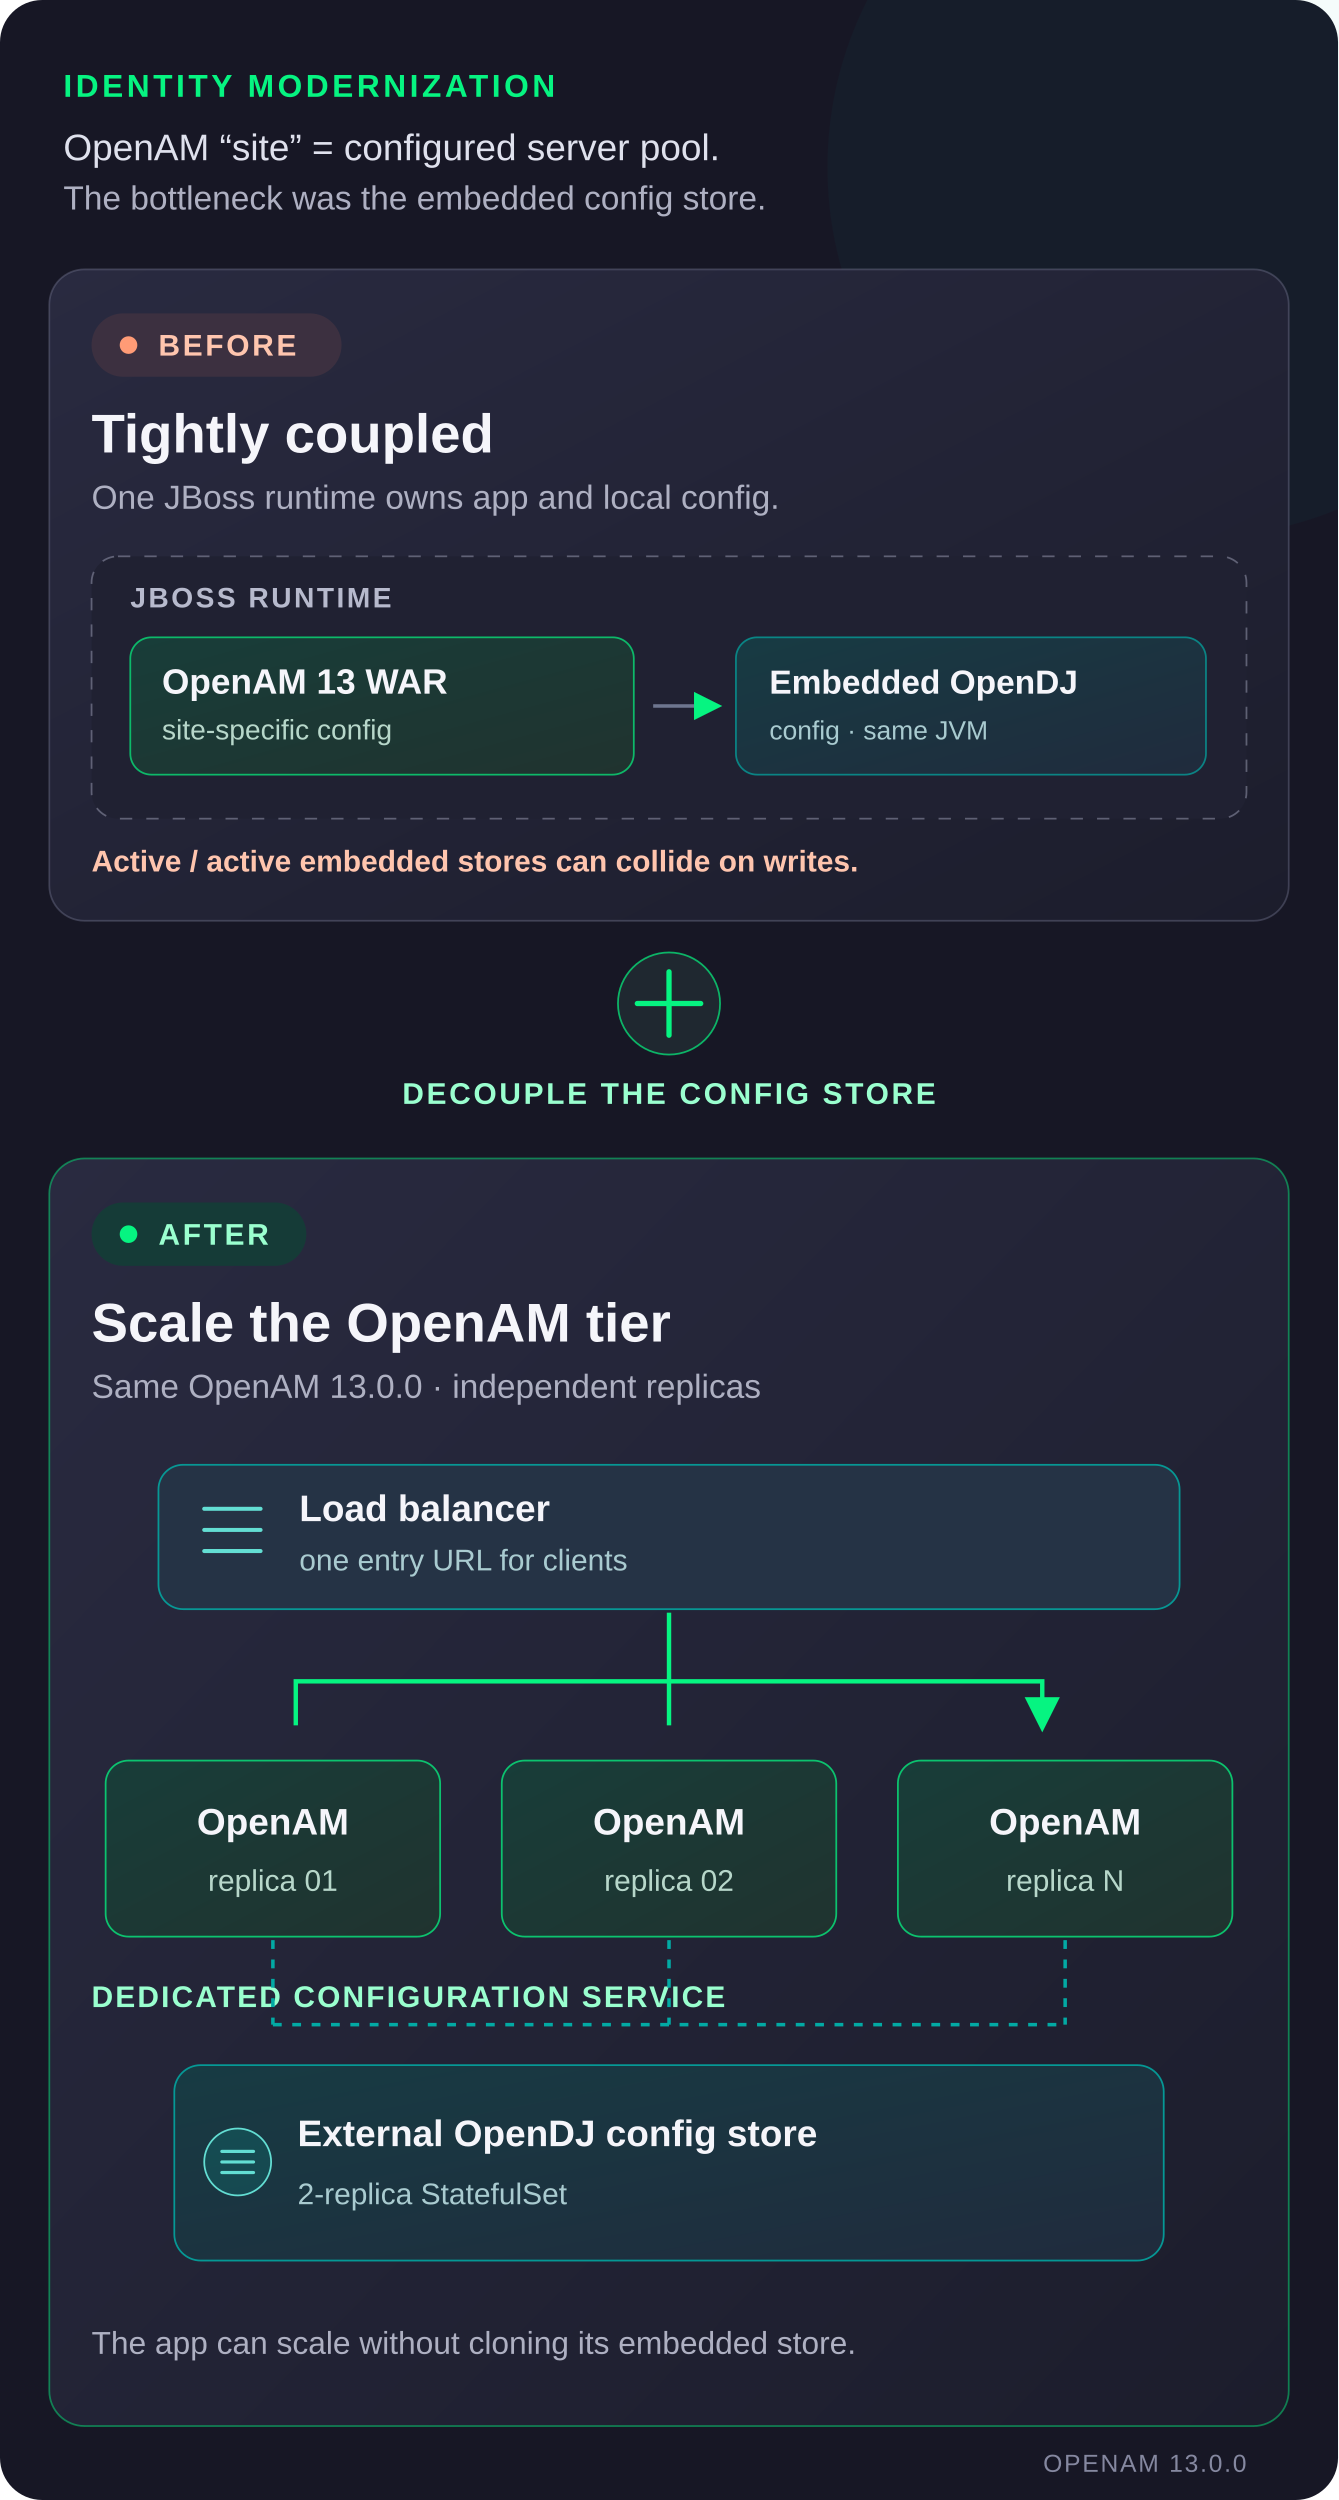
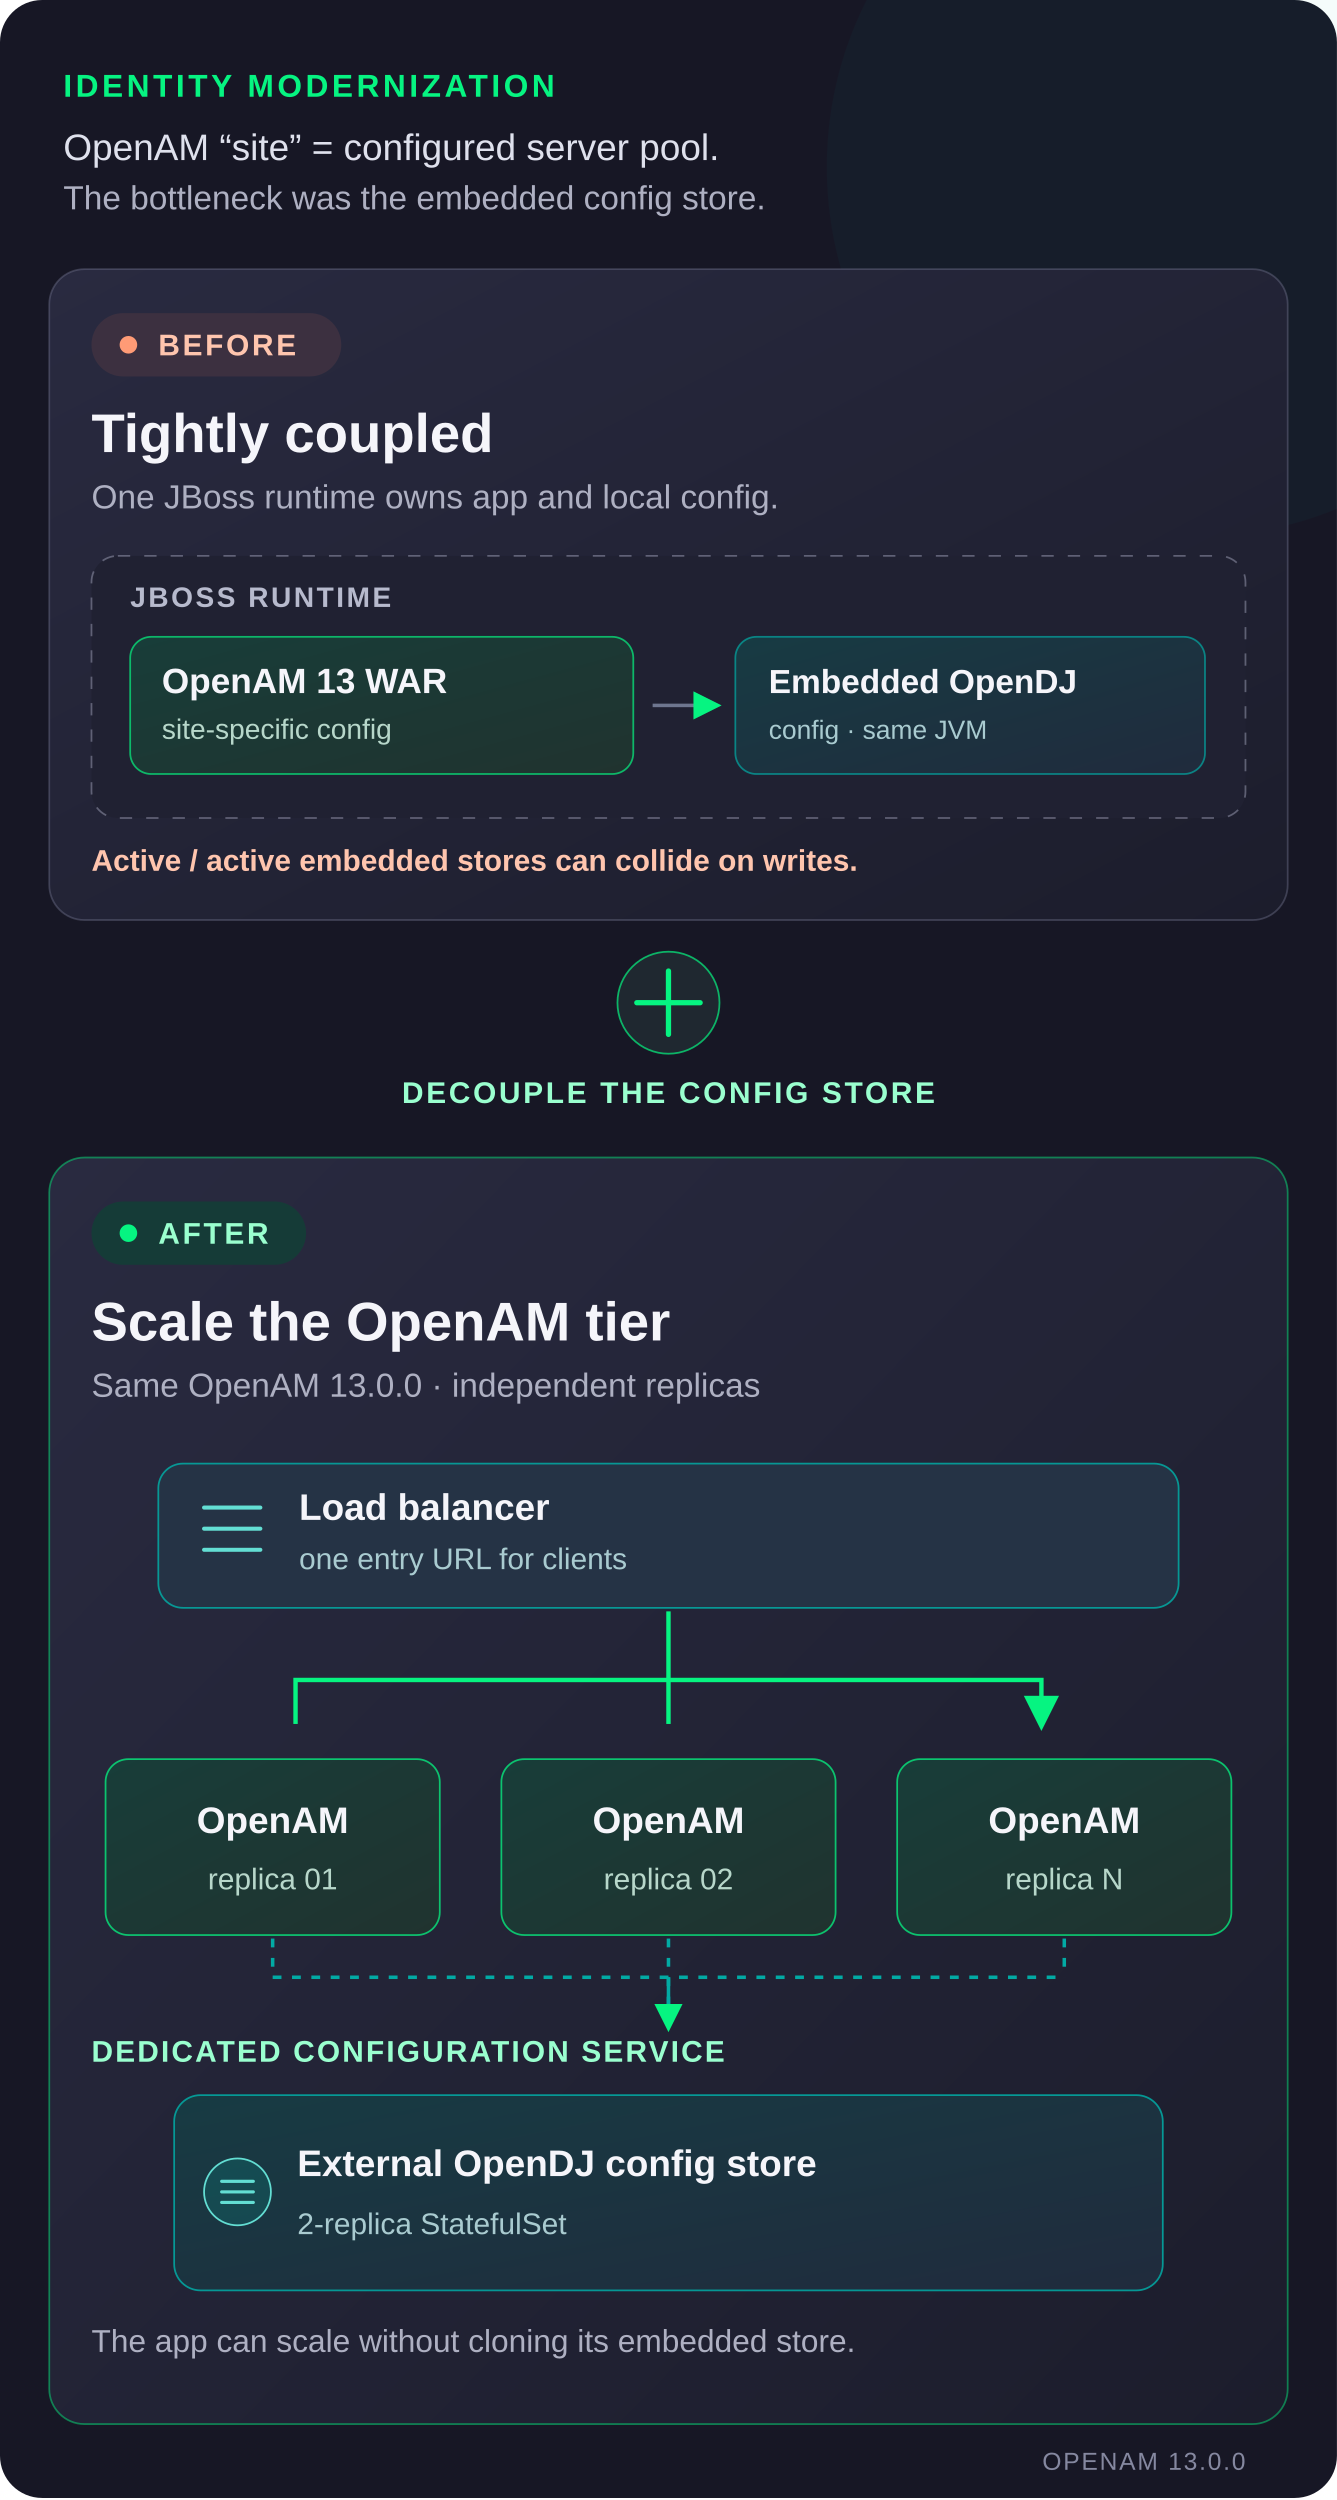
- <svg xmlns="http://www.w3.org/2000/svg" viewBox="0 0 760 1420" role="img" aria-labelledby="title desc">
+ <svg xmlns="http://www.w3.org/2000/svg" viewBox="0 0 600 1122" role="img" aria-labelledby="title desc">
  <defs>
    <linearGradient id="panel" x1="0" y1="0" x2="1" y2="1">
      <stop stop-color="#292a40" />
      <stop offset="1" stop-color="#1c1d2c" />
    </linearGradient>
    <linearGradient id="openam" x1="0" y1="0" x2="1" y2="1">
      <stop stop-color="#183d39" />
      <stop offset="1" stop-color="#20332f" />
    </linearGradient>
    <linearGradient id="directory" x1="0" y1="0" x2="1" y2="1">
      <stop stop-color="#173b43" />
      <stop offset="1" stop-color="#202b3d" />
    </linearGradient>
    <marker id="arrow" viewBox="0 0 10 10" refX="8" refY="5" markerWidth="8" markerHeight="8" orient="auto">
      <path d="M 0 0 L 10 5 L 0 10 z" fill="#06f481" />
    </marker>
  </defs>
-   <rect width="760" height="1420" rx="24" fill="#171725" />
-   <circle cx="680" cy="95" r="210" fill="#02aaa4" opacity=".04" />
-   <text x="36" y="55" fill="#06f481" font-family="Arial,sans-serif" font-size="18" font-weight="700" letter-spacing="2">IDENTITY MODERNIZATION</text>
-   <text x="36" y="91" fill="#dfe1ed" font-family="Arial,sans-serif" font-size="21">OpenAM “site” = configured server pool.</text>
-   <text x="36" y="119" fill="#aeb0c2" font-family="Arial,sans-serif" font-size="19">The bottleneck was the embedded config store.</text>
-   <rect x="28" y="153" width="704" height="370" rx="20" fill="url(#panel)" stroke="#777a95" stroke-opacity=".4" />
-   <rect x="52" y="178" width="142" height="36" rx="18" fill="#3c3040" />
-   <circle cx="73" cy="196" r="5" fill="#ff9b76" />
-   <text x="90" y="202" fill="#ffc5ae" font-family="Arial,sans-serif" font-size="17" font-weight="700" letter-spacing="1.5">BEFORE</text>
-   <text x="52" y="257" fill="#f5f5fa" font-family="Arial,sans-serif" font-size="31" font-weight="700">Tightly coupled</text>
-   <text x="52" y="289" fill="#aeb0c2" font-family="Arial,sans-serif" font-size="19">One JBoss runtime owns app and local config.</text>
-   <rect x="52" y="316" width="656" height="149" rx="15" fill="#202132" stroke="#a3a5bb" stroke-opacity=".48" stroke-dasharray="7 8" />
-   <text x="74" y="345" fill="#b7bacd" font-family="Arial,sans-serif" font-size="16" font-weight="700" letter-spacing="1.4">JBOSS RUNTIME</text>
-   <rect x="74" y="362" width="286" height="78" rx="12" fill="url(#openam)" stroke="#06f481" stroke-opacity=".7" />
-   <text x="92" y="394" fill="#f5f5fa" font-family="Arial,sans-serif" font-size="20" font-weight="700">OpenAM 13 WAR</text>
-   <text x="92" y="420" fill="#b7d7ca" font-family="Arial,sans-serif" font-size="16">site-specific config</text>
-   <path d="M371 401h36" stroke="#6e768f" stroke-width="2" marker-end="url(#arrow)" />
-   <rect x="418" y="362" width="267" height="78" rx="12" fill="url(#directory)" stroke="#02aaa4" stroke-opacity=".7" />
-   <text x="437" y="394" fill="#f5f5fa" font-family="Arial,sans-serif" font-size="19" font-weight="700">Embedded OpenDJ</text>
-   <text x="437" y="420" fill="#a9cbd0" font-family="Arial,sans-serif" font-size="15">config · same JVM</text>
-   <text x="52" y="495" fill="#ffc5ae" font-family="Arial,sans-serif" font-size="17" font-weight="700">Active / active embedded stores can collide on writes.</text>
-   <circle cx="380" cy="570" r="29" fill="#1f2830" stroke="#06f481" stroke-opacity=".7" />
-   <path d="M380 552v36M362 570h36" stroke="#06f481" stroke-width="3" stroke-linecap="round" />
-   <text x="380" y="627" text-anchor="middle" fill="#9affcf" font-family="Arial,sans-serif" font-size="17" font-weight="700" letter-spacing="1.5">DECOUPLE THE CONFIG STORE</text>
-   <rect x="28" y="658" width="704" height="720" rx="20" fill="url(#panel)" stroke="#06f481" stroke-opacity=".46" />
-   <rect x="52" y="683" width="122" height="36" rx="18" fill="#153b37" />
-   <circle cx="73" cy="701" r="5" fill="#06f481" />
-   <text x="90" y="707" fill="#9affcf" font-family="Arial,sans-serif" font-size="17" font-weight="700" letter-spacing="1.5">AFTER</text>
-   <text x="52" y="762" fill="#f5f5fa" font-family="Arial,sans-serif" font-size="31" font-weight="700">Scale the OpenAM tier</text>
-   <text x="52" y="794" fill="#aeb0c2" font-family="Arial,sans-serif" font-size="19">Same OpenAM 13.0.0 · independent replicas</text>
-   <rect x="90" y="832" width="580" height="82" rx="14" fill="#253345" stroke="#02aaa4" stroke-opacity=".85" />
-   <path d="M116 857h32M116 869h32M116 881h32" stroke="#63ded3" stroke-width="2.3" stroke-linecap="round" />
-   <text x="170" y="864" fill="#f5f5fa" font-family="Arial,sans-serif" font-size="21" font-weight="700">Load balancer</text>
-   <text x="170" y="892" fill="#a9cbd0" font-family="Arial,sans-serif" font-size="17">one entry URL for clients</text>
-   <path d="M380 916v39M380 955H168v25M380 955v25M380 955h212v25" fill="none" stroke="#06f481" stroke-width="2.5" marker-end="url(#arrow)" />
-   <rect x="60" y="1000" width="190" height="100" rx="13" fill="url(#openam)" stroke="#06f481" stroke-opacity=".75" />
-   <rect x="285" y="1000" width="190" height="100" rx="13" fill="url(#openam)" stroke="#06f481" stroke-opacity=".75" />
-   <rect x="510" y="1000" width="190" height="100" rx="13" fill="url(#openam)" stroke="#06f481" stroke-opacity=".75" />
-   <text x="155" y="1042" text-anchor="middle" fill="#f5f5fa" font-family="Arial,sans-serif" font-size="21" font-weight="700">OpenAM</text>
-   <text x="155" y="1074" text-anchor="middle" fill="#b7d7ca" font-family="Arial,sans-serif" font-size="17">replica 01</text>
-   <text x="380" y="1042" text-anchor="middle" fill="#f5f5fa" font-family="Arial,sans-serif" font-size="21" font-weight="700">OpenAM</text>
-   <text x="380" y="1074" text-anchor="middle" fill="#b7d7ca" font-family="Arial,sans-serif" font-size="17">replica 02</text>
-   <text x="605" y="1042" text-anchor="middle" fill="#f5f5fa" font-family="Arial,sans-serif" font-size="21" font-weight="700">OpenAM</text>
-   <text x="605" y="1074" text-anchor="middle" fill="#b7d7ca" font-family="Arial,sans-serif" font-size="17">replica N</text>
-   <text x="52" y="1140" fill="#9affcf" font-family="Arial,sans-serif" font-size="17" font-weight="700" letter-spacing="1.2">DEDICATED CONFIGURATION SERVICE</text>
-   <path d="M155 1102v48M380 1102v48M605 1102v48" fill="none" stroke="#02aaa4" stroke-width="2" stroke-dasharray="5 6" />
-   <path d="M155 1150h450" stroke="#02aaa4" stroke-width="2" stroke-dasharray="5 6" />
-   <rect x="99" y="1173" width="562" height="111" rx="15" fill="url(#directory)" stroke="#02aaa4" stroke-opacity=".86" />
-   <circle cx="135" cy="1228" r="19" fill="#02aaa4" fill-opacity=".17" stroke="#63ded3" />
-   <path d="M126 1222h18M126 1228h18M126 1234h18" stroke="#63ded3" stroke-width="1.8" stroke-linecap="round" />
-   <text x="169" y="1219" fill="#f5f5fa" font-family="Arial,sans-serif" font-size="21" font-weight="700">External OpenDJ config store</text>
-   <text x="169" y="1252" fill="#a9cbd0" font-family="Arial,sans-serif" font-size="17">2-replica StatefulSet</text>
-   <text x="52" y="1337" fill="#aeb0c2" font-family="Arial,sans-serif" font-size="18">The app can scale without cloning its embedded store.</text>
-   <text x="708" y="1404" text-anchor="end" fill="#8588a0" font-family="Arial,sans-serif" font-size="14" letter-spacing="1">OPENAM 13.0.0</text>
+   <g transform="scale(.7895)">
+     <rect width="760" height="1420" rx="24" fill="#171725" />
+     <circle cx="680" cy="95" r="210" fill="#02aaa4" opacity=".04" />
+     <text x="36" y="55" fill="#06f481" font-family="Arial,sans-serif" font-size="18" font-weight="700" letter-spacing="2">IDENTITY MODERNIZATION</text>
+     <text x="36" y="91" fill="#dfe1ed" font-family="Arial,sans-serif" font-size="21">OpenAM “site” = configured server pool.</text>
+     <text x="36" y="119" fill="#aeb0c2" font-family="Arial,sans-serif" font-size="19">The bottleneck was the embedded config store.</text>
+     <rect x="28" y="153" width="704" height="370" rx="20" fill="url(#panel)" stroke="#777a95" stroke-opacity=".4" />
+     <rect x="52" y="178" width="142" height="36" rx="18" fill="#3c3040" />
+     <circle cx="73" cy="196" r="5" fill="#ff9b76" />
+     <text x="90" y="202" fill="#ffc5ae" font-family="Arial,sans-serif" font-size="17" font-weight="700" letter-spacing="1.5">BEFORE</text>
+     <text x="52" y="257" fill="#f5f5fa" font-family="Arial,sans-serif" font-size="31" font-weight="700">Tightly coupled</text>
+     <text x="52" y="289" fill="#aeb0c2" font-family="Arial,sans-serif" font-size="19">One JBoss runtime owns app and local config.</text>
+     <rect x="52" y="316" width="656" height="149" rx="15" fill="#202132" stroke="#a3a5bb" stroke-opacity=".48" stroke-dasharray="7 8" />
+     <text x="74" y="345" fill="#b7bacd" font-family="Arial,sans-serif" font-size="16" font-weight="700" letter-spacing="1.4">JBOSS RUNTIME</text>
+     <rect x="74" y="362" width="286" height="78" rx="12" fill="url(#openam)" stroke="#06f481" stroke-opacity=".7" />
+     <text x="92" y="394" fill="#f5f5fa" font-family="Arial,sans-serif" font-size="20" font-weight="700">OpenAM 13 WAR</text>
+     <text x="92" y="420" fill="#b7d7ca" font-family="Arial,sans-serif" font-size="16">site-specific config</text>
+     <path d="M371 401h36" stroke="#6e768f" stroke-width="2" marker-end="url(#arrow)" />
+     <rect x="418" y="362" width="267" height="78" rx="12" fill="url(#directory)" stroke="#02aaa4" stroke-opacity=".7" />
+     <text x="437" y="394" fill="#f5f5fa" font-family="Arial,sans-serif" font-size="19" font-weight="700">Embedded OpenDJ</text>
+     <text x="437" y="420" fill="#a9cbd0" font-family="Arial,sans-serif" font-size="15">config · same JVM</text>
+     <text x="52" y="495" fill="#ffc5ae" font-family="Arial,sans-serif" font-size="17" font-weight="700">Active / active embedded stores can collide on writes.</text>
+     <circle cx="380" cy="570" r="29" fill="#1f2830" stroke="#06f481" stroke-opacity=".7" />
+     <path d="M380 552v36M362 570h36" stroke="#06f481" stroke-width="3" stroke-linecap="round" />
+     <text x="380" y="627" text-anchor="middle" fill="#9affcf" font-family="Arial,sans-serif" font-size="17" font-weight="700" letter-spacing="1.5">DECOUPLE THE CONFIG STORE</text>
+     <rect x="28" y="658" width="704" height="720" rx="20" fill="url(#panel)" stroke="#06f481" stroke-opacity=".46" />
+     <rect x="52" y="683" width="122" height="36" rx="18" fill="#153b37" />
+     <circle cx="73" cy="701" r="5" fill="#06f481" />
+     <text x="90" y="707" fill="#9affcf" font-family="Arial,sans-serif" font-size="17" font-weight="700" letter-spacing="1.5">AFTER</text>
+     <text x="52" y="762" fill="#f5f5fa" font-family="Arial,sans-serif" font-size="31" font-weight="700">Scale the OpenAM tier</text>
+     <text x="52" y="794" fill="#aeb0c2" font-family="Arial,sans-serif" font-size="19">Same OpenAM 13.0.0 · independent replicas</text>
+     <rect x="90" y="832" width="580" height="82" rx="14" fill="#253345" stroke="#02aaa4" stroke-opacity=".85" />
+     <path d="M116 857h32M116 869h32M116 881h32" stroke="#63ded3" stroke-width="2.3" stroke-linecap="round" />
+     <text x="170" y="864" fill="#f5f5fa" font-family="Arial,sans-serif" font-size="21" font-weight="700">Load balancer</text>
+     <text x="170" y="892" fill="#a9cbd0" font-family="Arial,sans-serif" font-size="17">one entry URL for clients</text>
+     <path d="M380 916v39M380 955H168v25M380 955v25M380 955h212v25" fill="none" stroke="#06f481" stroke-width="2.5" marker-end="url(#arrow)" />
+     <rect x="60" y="1000" width="190" height="100" rx="13" fill="url(#openam)" stroke="#06f481" stroke-opacity=".75" />
+     <rect x="285" y="1000" width="190" height="100" rx="13" fill="url(#openam)" stroke="#06f481" stroke-opacity=".75" />
+     <rect x="510" y="1000" width="190" height="100" rx="13" fill="url(#openam)" stroke="#06f481" stroke-opacity=".75" />
+     <text x="155" y="1042" text-anchor="middle" fill="#f5f5fa" font-family="Arial,sans-serif" font-size="21" font-weight="700">OpenAM</text>
+     <text x="155" y="1074" text-anchor="middle" fill="#b7d7ca" font-family="Arial,sans-serif" font-size="17">replica 01</text>
+     <text x="380" y="1042" text-anchor="middle" fill="#f5f5fa" font-family="Arial,sans-serif" font-size="21" font-weight="700">OpenAM</text>
+     <text x="380" y="1074" text-anchor="middle" fill="#b7d7ca" font-family="Arial,sans-serif" font-size="17">replica 02</text>
+     <text x="605" y="1042" text-anchor="middle" fill="#f5f5fa" font-family="Arial,sans-serif" font-size="21" font-weight="700">OpenAM</text>
+     <text x="605" y="1074" text-anchor="middle" fill="#b7d7ca" font-family="Arial,sans-serif" font-size="17">replica N</text>
+     <path d="M155 1102v22M380 1102v22M605 1102v22" fill="none" stroke="#02aaa4" stroke-width="2" stroke-dasharray="5 6" />
+     <path d="M155 1124h450M380 1124v28" fill="none" stroke="#02aaa4" stroke-width="2" stroke-dasharray="5 6" />
+     <path d="M380 1124v28" stroke="#02aaa4" stroke-width="2" marker-end="url(#arrow)" />
+     <text x="52" y="1172" fill="#9affcf" font-family="Arial,sans-serif" font-size="17" font-weight="700" letter-spacing="1.2">DEDICATED CONFIGURATION SERVICE</text>
+     <rect x="99" y="1191" width="562" height="111" rx="15" fill="url(#directory)" stroke="#02aaa4" stroke-opacity=".86" />
+     <circle cx="135" cy="1246" r="19" fill="#02aaa4" fill-opacity=".17" stroke="#63ded3" />
+     <path d="M126 1240h18M126 1246h18M126 1252h18" stroke="#63ded3" stroke-width="1.8" stroke-linecap="round" />
+     <text x="169" y="1237" fill="#f5f5fa" font-family="Arial,sans-serif" font-size="21" font-weight="700">External OpenDJ config store</text>
+     <text x="169" y="1270" fill="#a9cbd0" font-family="Arial,sans-serif" font-size="17">2-replica StatefulSet</text>
+     <text x="52" y="1337" fill="#aeb0c2" font-family="Arial,sans-serif" font-size="18">The app can scale without cloning its embedded store.</text>
+     <text x="708" y="1404" text-anchor="end" fill="#8588a0" font-family="Arial,sans-serif" font-size="14" letter-spacing="1">OPENAM 13.0.0</text>
+   </g>
</svg>
